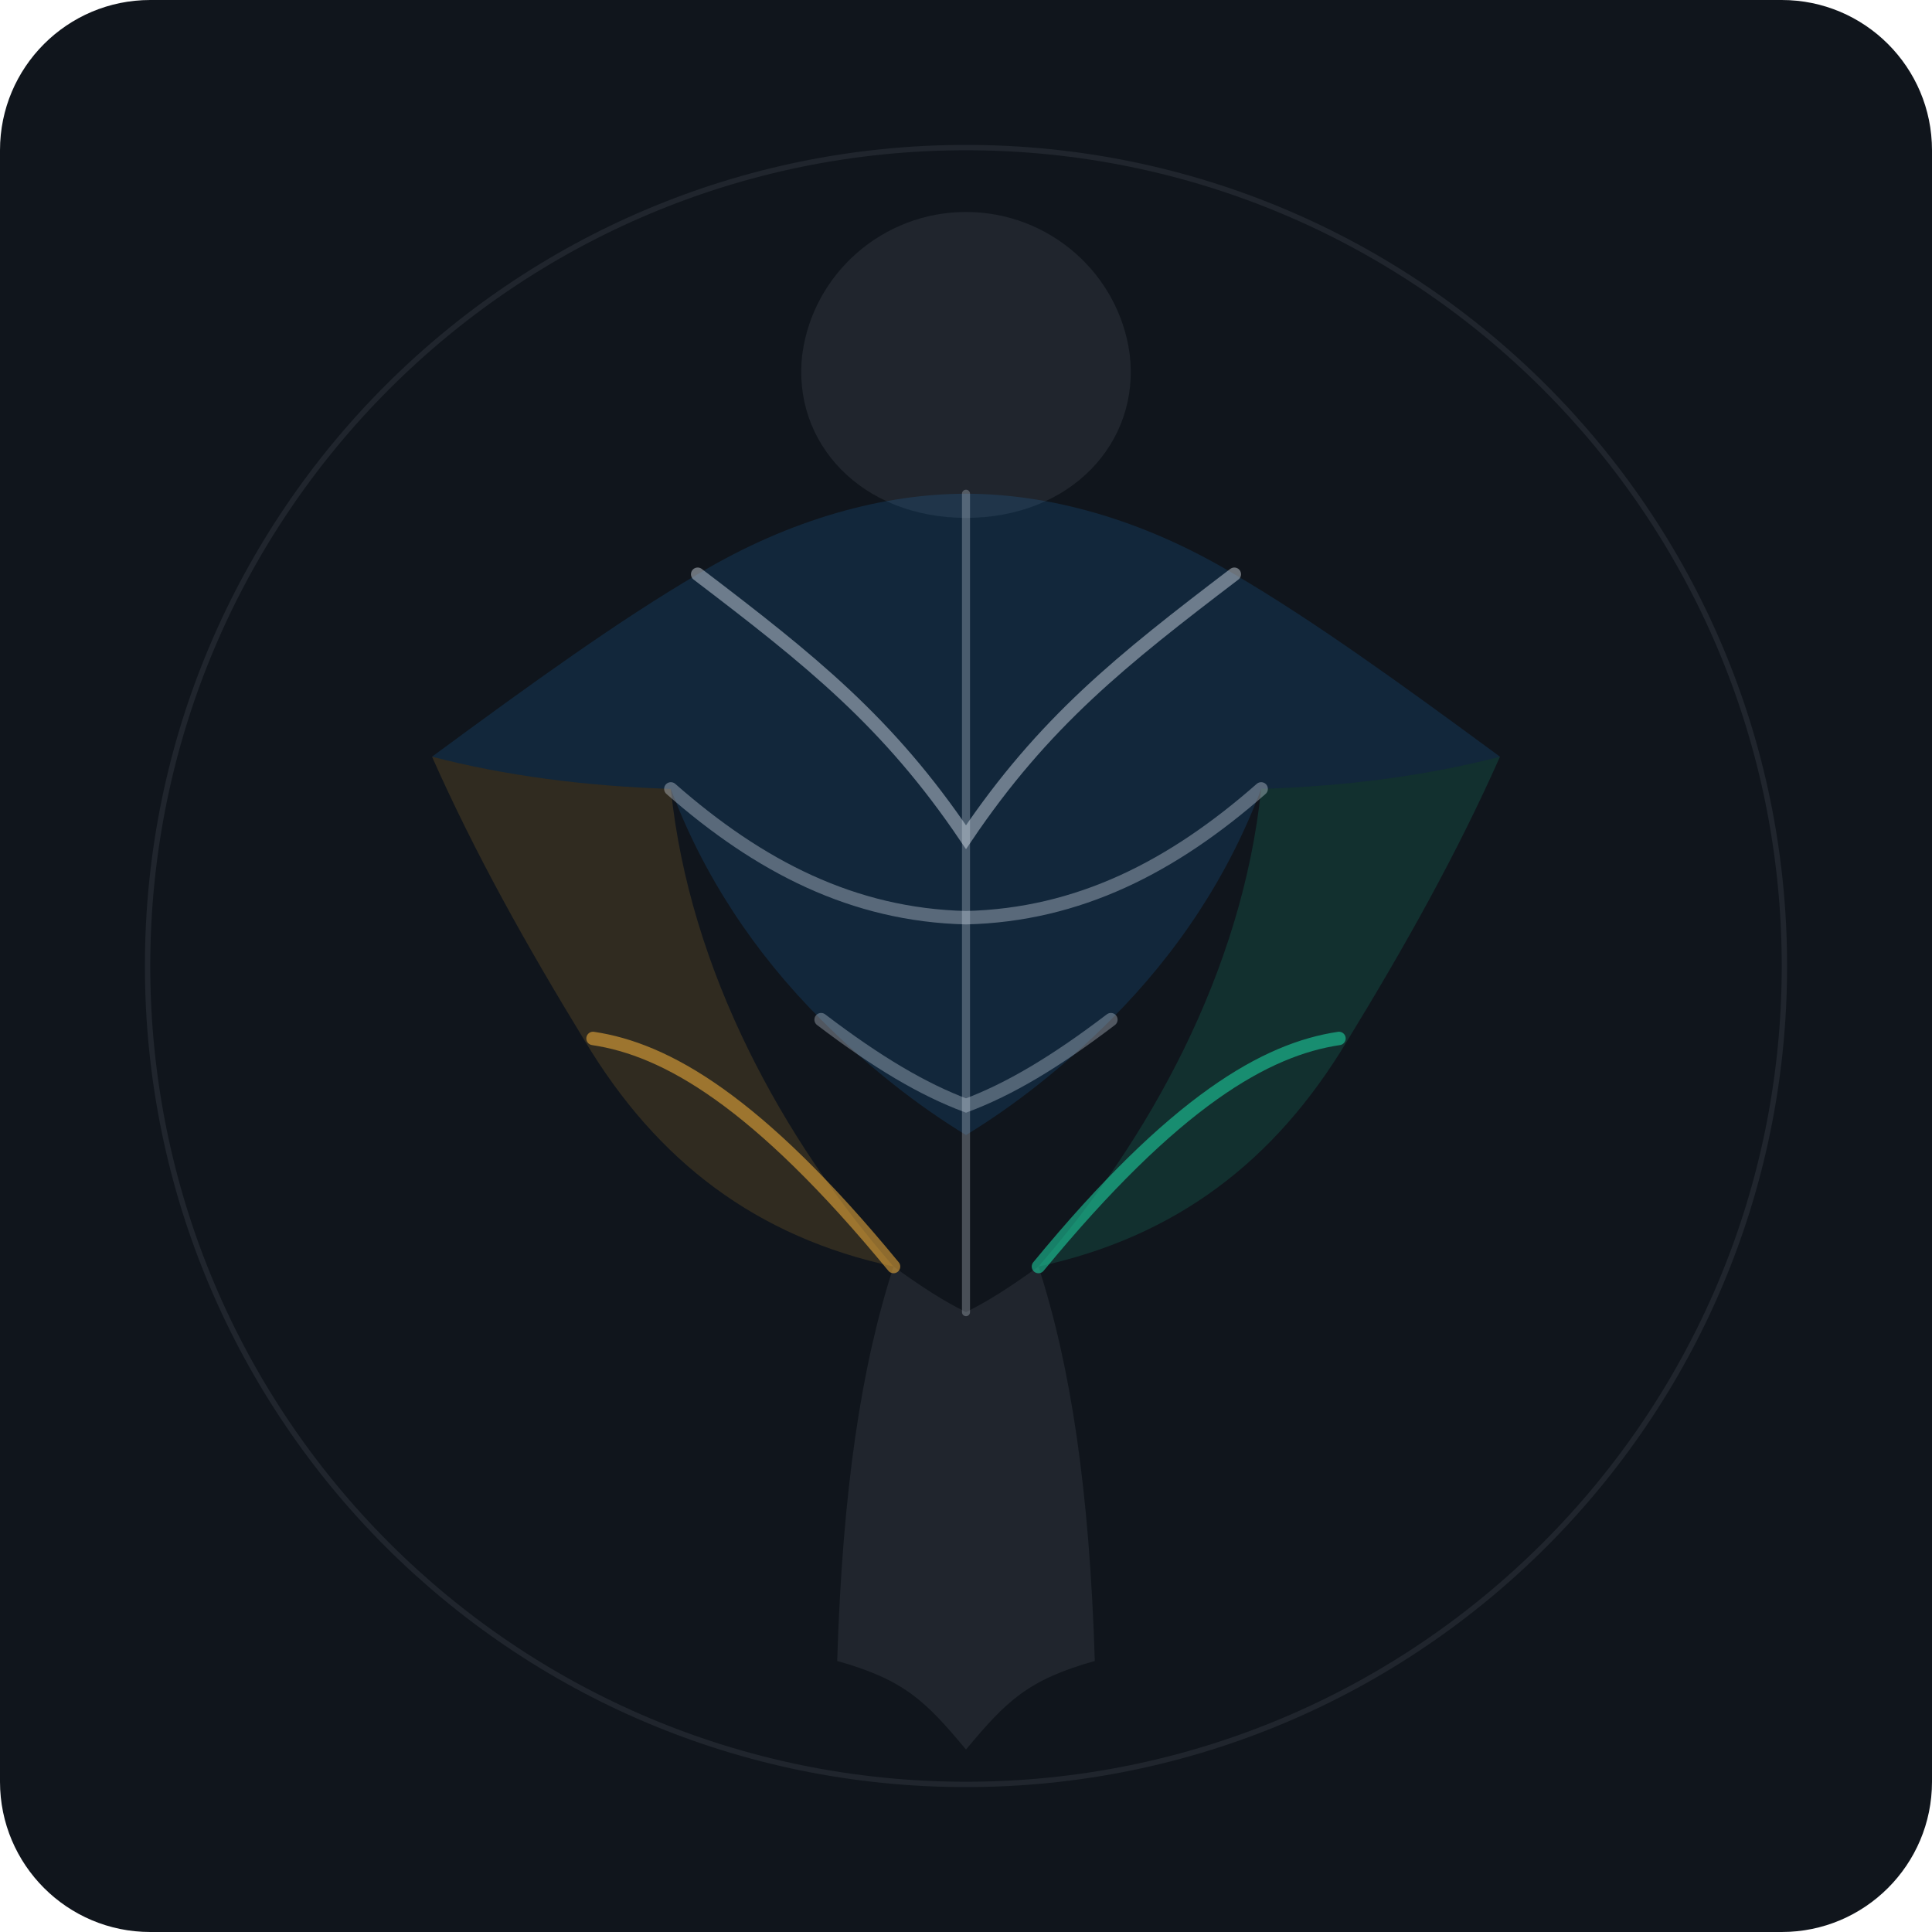
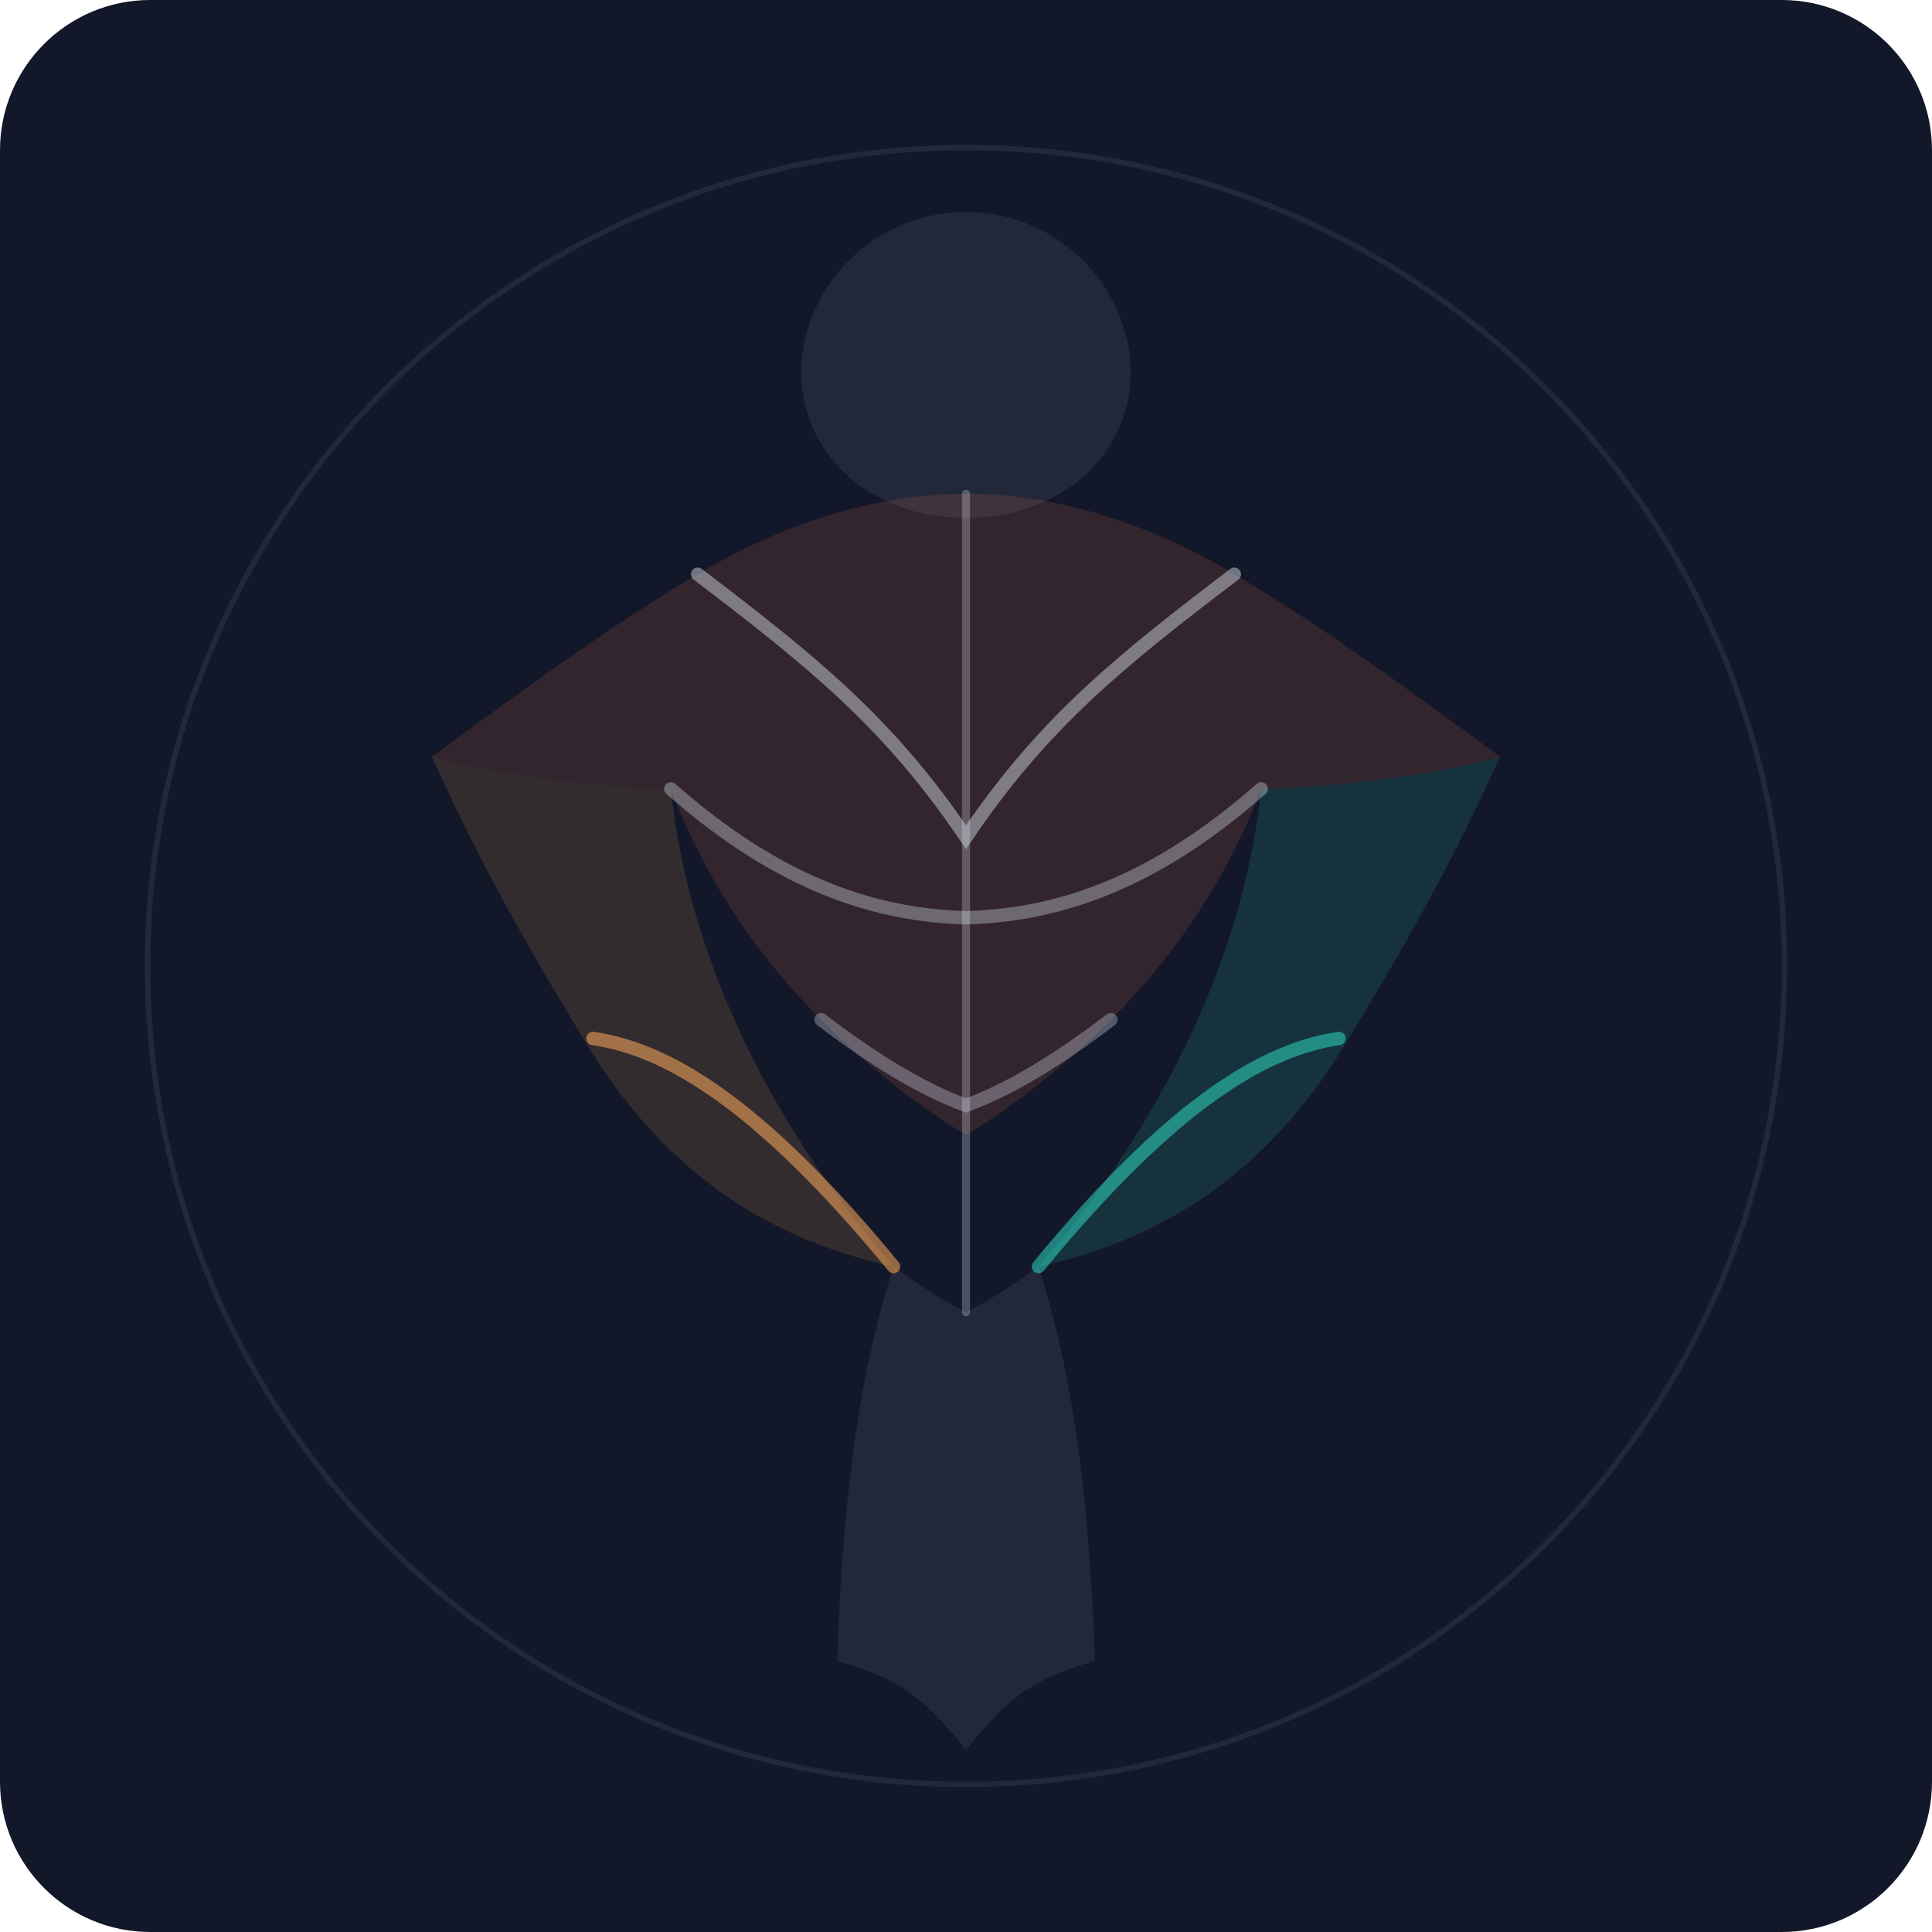
<svg xmlns="http://www.w3.org/2000/svg" width="720" height="720" viewBox="0 0 720 720" fill="none">
-   <rect width="720" height="720" rx="56" fill="#10151C" />
+   <rect width="720" height="720" rx="56" fill="#121829" />
  <path d="M360 79C391 79 417 102 421 132C425 165 399 193 360 193C321 193 295 165 299 132C303 102 329 79 360 79Z" fill="#DCE6F0" fill-opacity="0.08" />
-   <path d="M260 214C295 193 330 184 360 184C390 184 425 193 460 214C489 231 521 254 559 282C532 289 502 293 470 294C458 326 439 355 414 380C396 398 378 412 360 423C342 412 324 398 306 380C281 355 262 326 250 294C218 293 188 289 161 282C199 254 231 231 260 214Z" fill="#1E9BFF" fill-opacity="0.14" />
-   <path d="M250 294C257 362 292 425 333 472C282 461 245 433 218 388C196 352 177 318 161 282C188 289 218 293 250 294Z" fill="#F6B23C" fill-opacity="0.14" />
-   <path d="M470 294C463 362 428 425 387 472C438 461 475 433 502 388C524 352 543 318 559 282C532 289 502 293 470 294Z" fill="#1ED8A5" fill-opacity="0.14" />
+   <path d="M260 214C295 193 330 184 360 184C390 184 425 193 460 214C489 231 521 254 559 282C532 289 502 293 470 294C458 326 439 355 414 380C396 398 378 412 360 423C342 412 324 398 306 380C281 355 262 326 250 294C218 293 188 289 161 282C199 254 231 231 260 214Z" fill="#FF7849" fill-opacity="0.14" />
+   <path d="M250 294C257 362 292 425 333 472C282 461 245 433 218 388C196 352 177 318 161 282C188 289 218 293 250 294Z" fill="#FFA95C" fill-opacity="0.14" />
+   <path d="M470 294C463 362 428 425 387 472C438 461 475 433 502 388C524 352 543 318 559 282C532 289 502 293 470 294Z" fill="#2DD4BF" fill-opacity="0.14" />
  <path d="M333 472C321 509 314 555 312 619C337 626 345 634 360 652C375 634 383 626 408 619C406 555 399 509 387 472C376 480 368 485 360 489C352 485 344 480 333 472Z" fill="#DCE6F0" fill-opacity="0.08" />
  <path d="M360 184V489" stroke="#DCE6F0" stroke-opacity="0.28" stroke-width="3" stroke-linecap="round" />
  <path d="M260 214C302 246 331 269 360 312C389 269 418 246 460 214" stroke="#DCE6F0" stroke-opacity="0.45" stroke-width="5" stroke-linecap="round" />
  <path d="M250 294C283 323 318 341 360 342C402 341 437 323 470 294" stroke="#DCE6F0" stroke-opacity="0.35" stroke-width="5" stroke-linecap="round" />
  <path d="M306 380C327 396 344 406 360 412C376 406 393 396 414 380" stroke="#DCE6F0" stroke-opacity="0.32" stroke-width="5" stroke-linecap="round" />
-   <path d="M221 387C248 391 282 410 333 472" stroke="#F6B23C" stroke-opacity="0.55" stroke-width="5" stroke-linecap="round" />
-   <path d="M499 387C472 391 438 410 387 472" stroke="#1ED8A5" stroke-opacity="0.55" stroke-width="5" stroke-linecap="round" />
+   <path d="M221 387C248 391 282 410 333 472" stroke="#FFA95C" stroke-opacity="0.55" stroke-width="5" stroke-linecap="round" />
+   <path d="M499 387C472 391 438 410 387 472" stroke="#2DD4BF" stroke-opacity="0.55" stroke-width="5" stroke-linecap="round" />
  <circle cx="360" cy="360" r="305" stroke="#DCE6F0" stroke-opacity="0.08" stroke-width="2" />
</svg>
